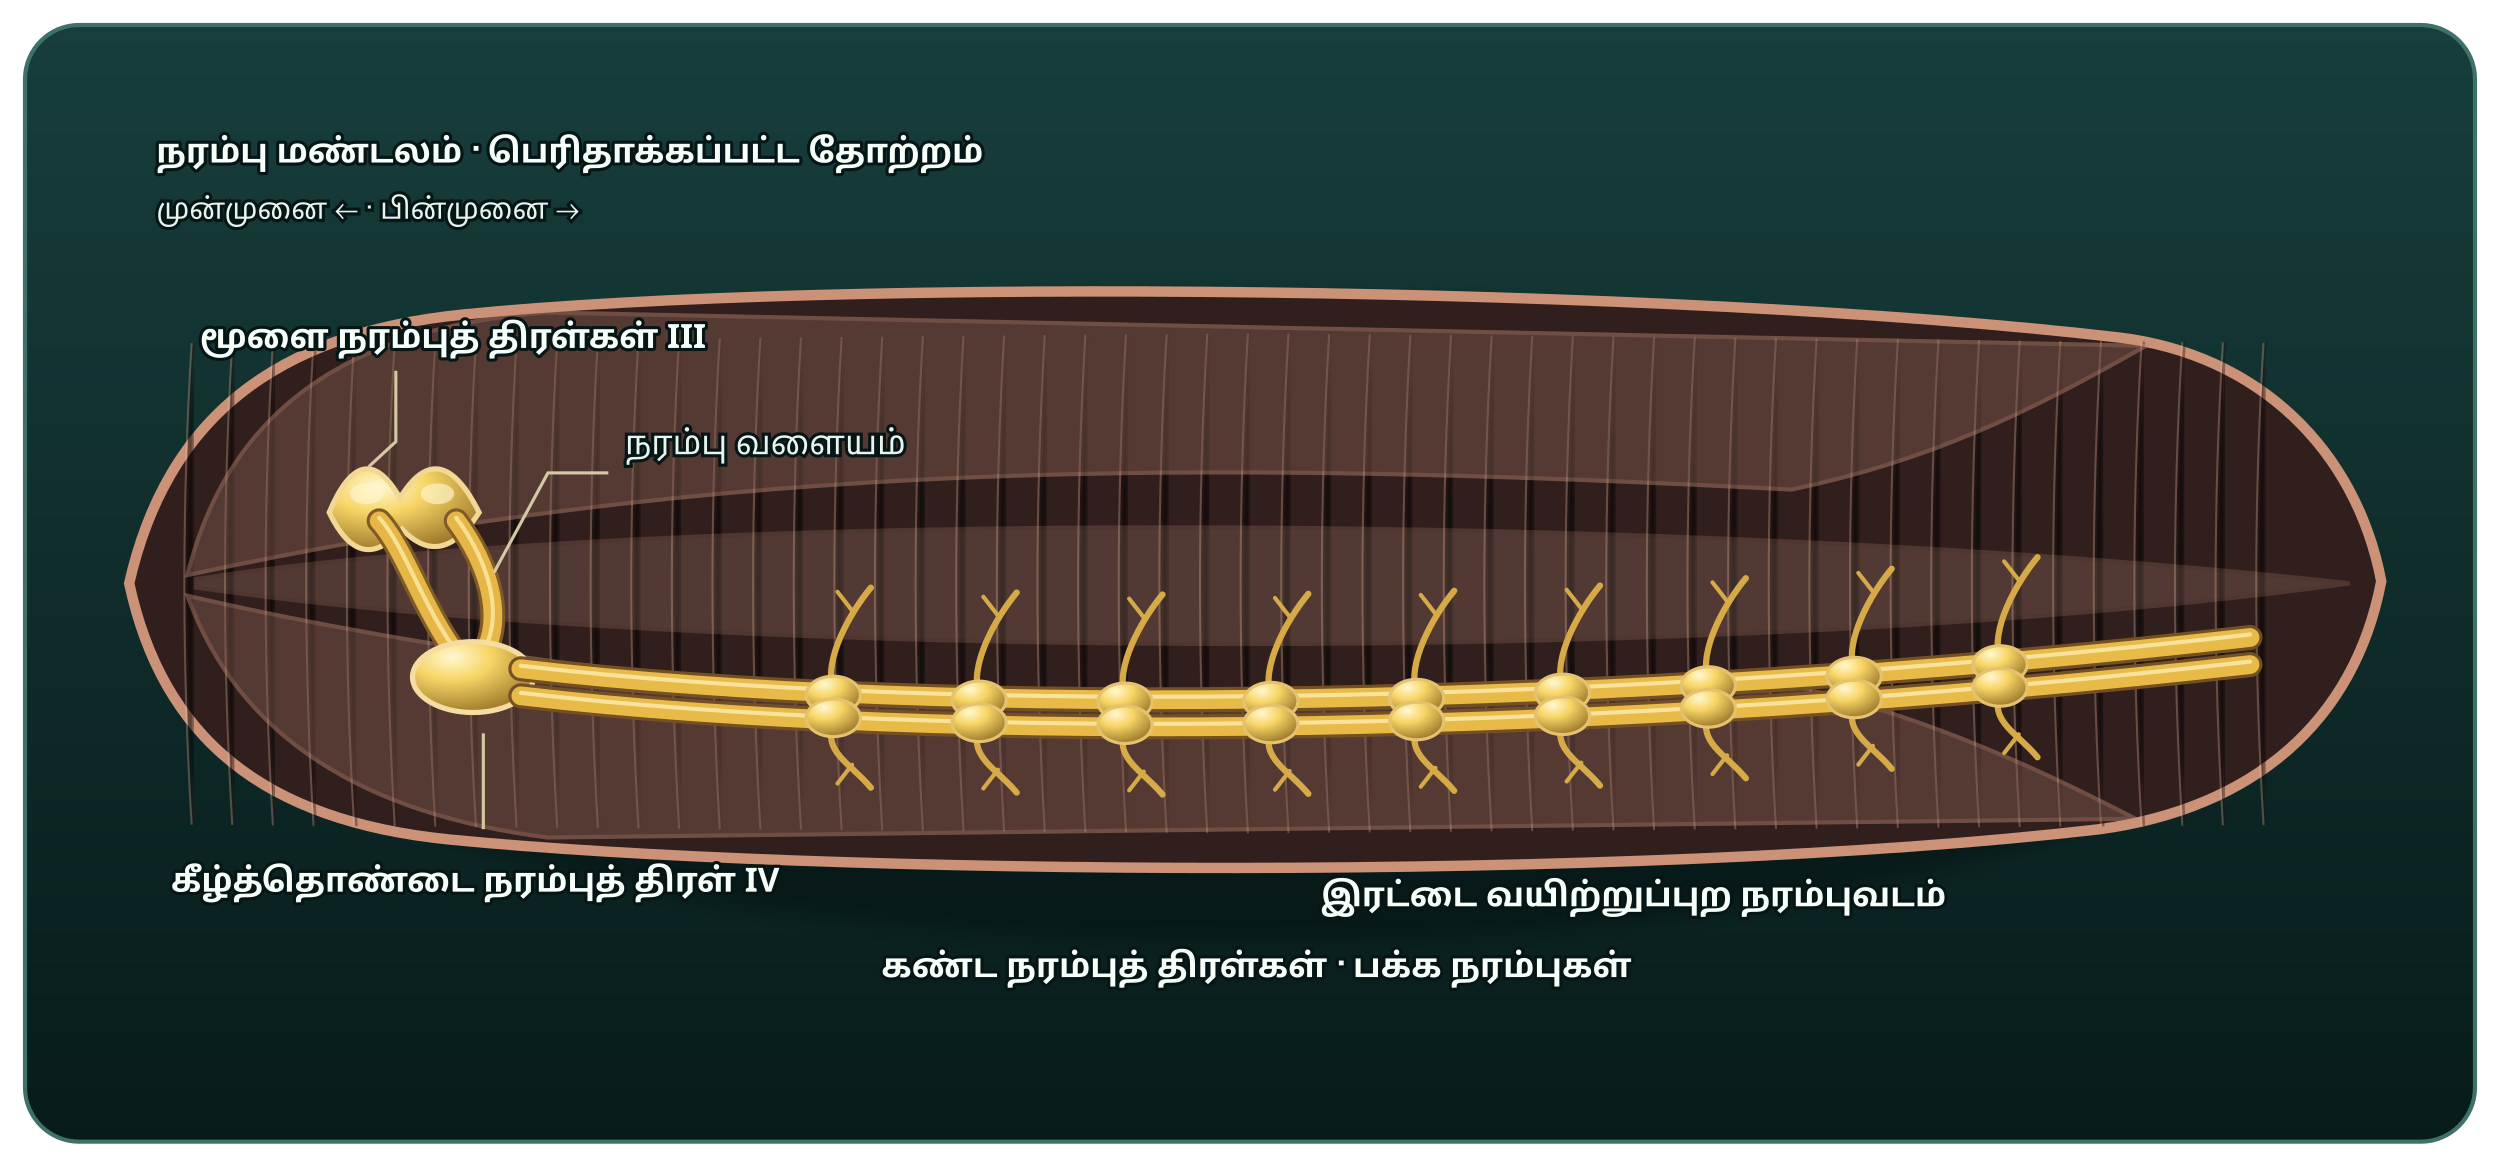
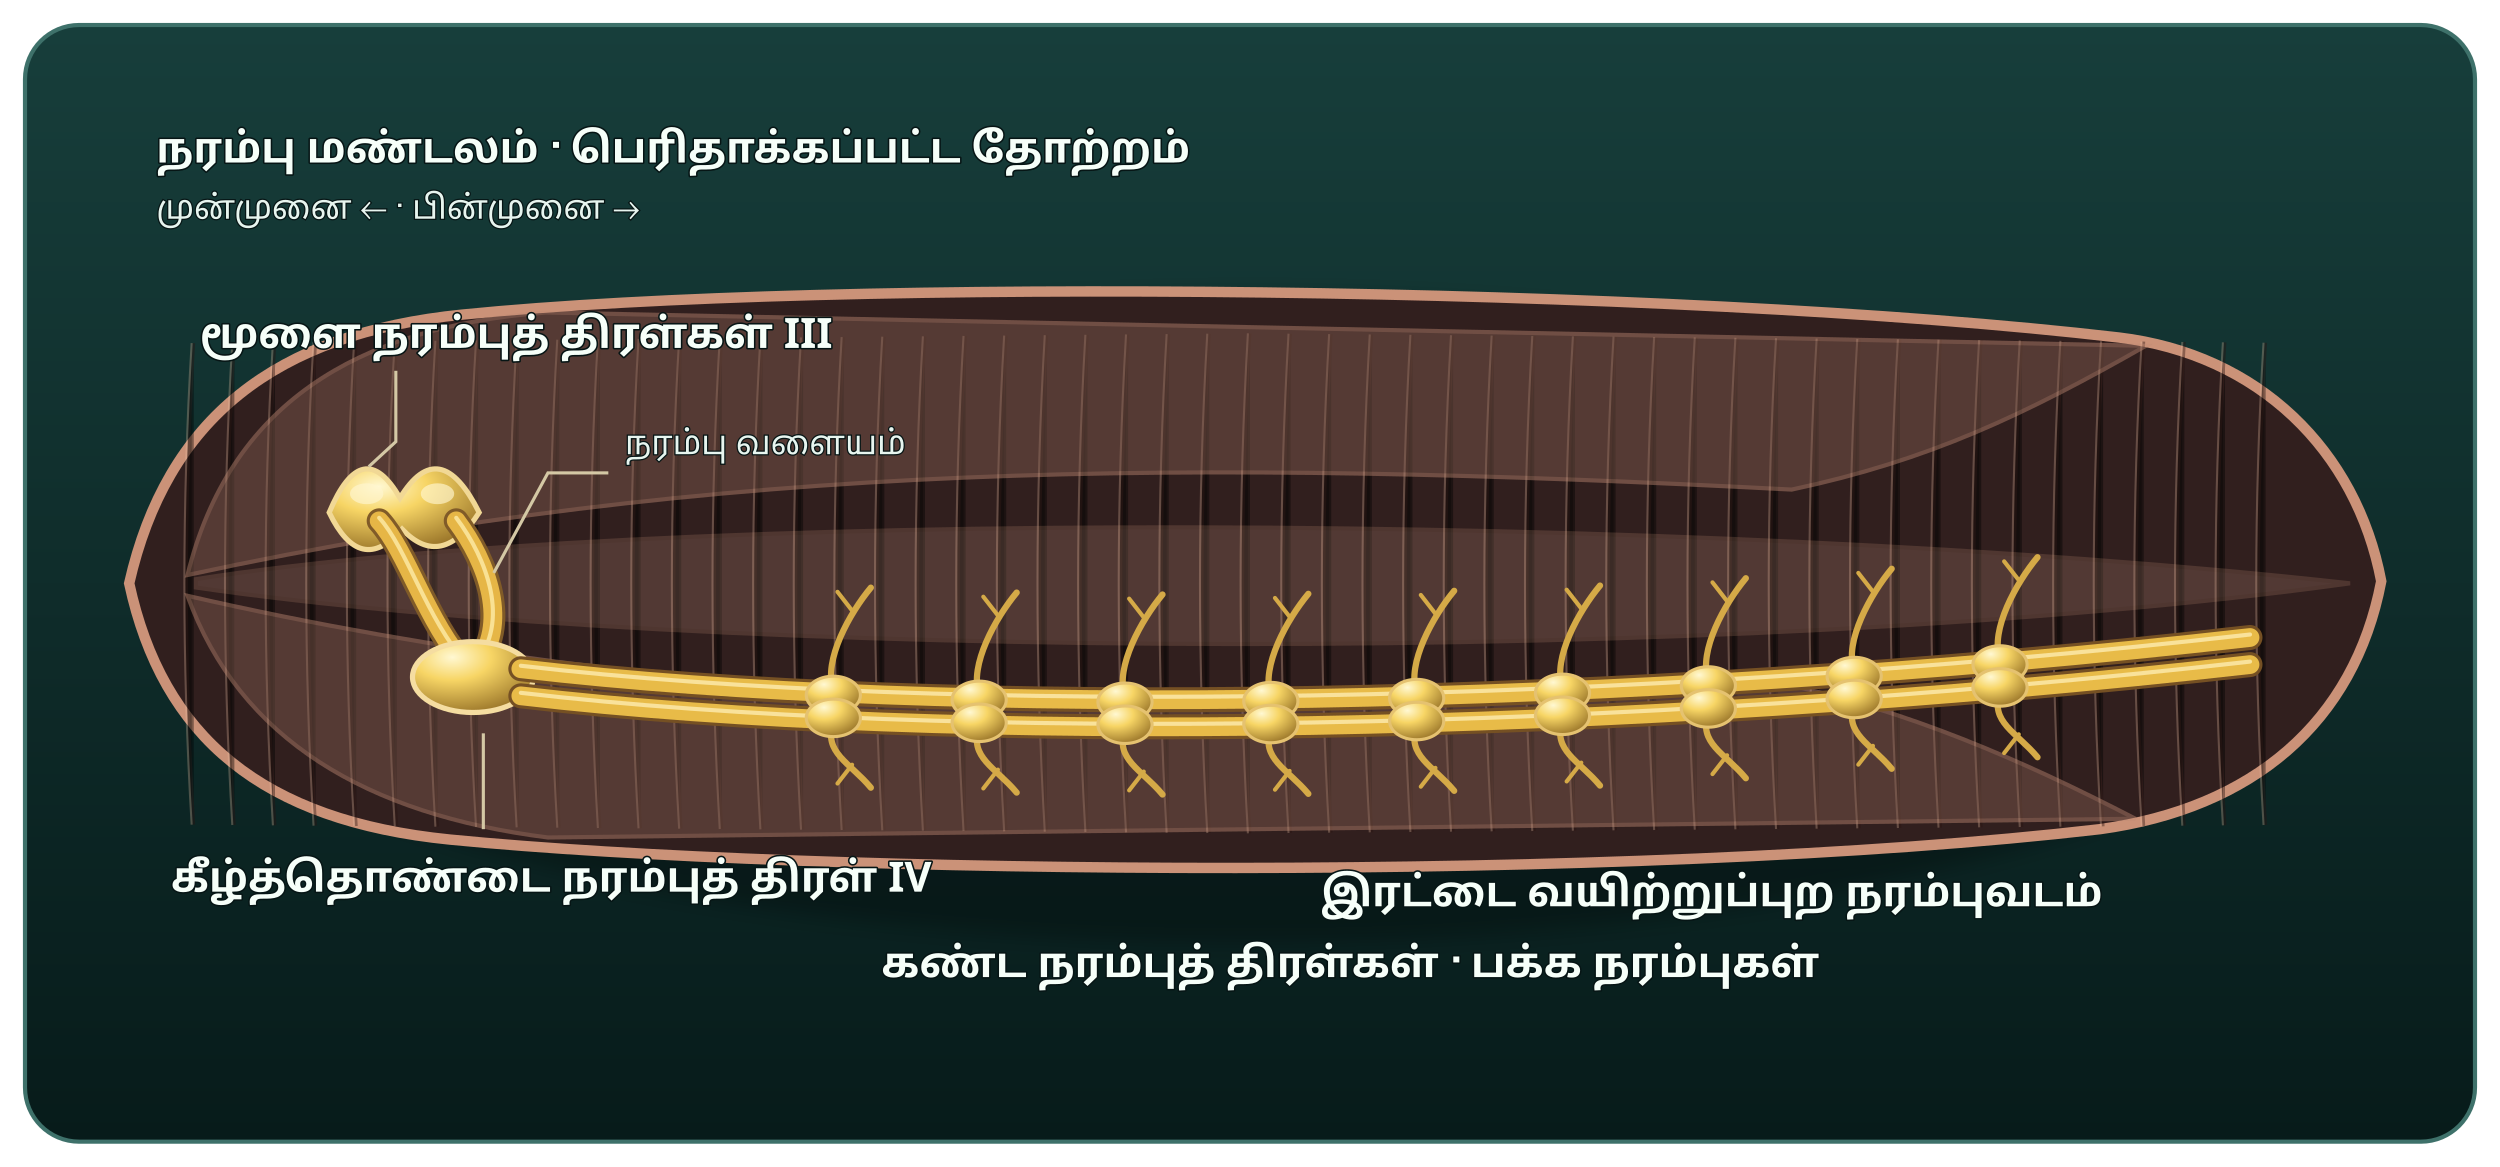
<svg xmlns="http://www.w3.org/2000/svg" id="anatomySvg" viewBox="0 0 1200 560" role="group" aria-labelledby="svgTitle svgDesc" style="transform: none; display: block;" lang="ta" xml:lang="ta" width="1200" height="560" class="motion-paused">
  <defs>
    <linearGradient id="trayGrad" x1="0" y1="0" x2="0" y2="1">
      <stop stop-color="#173e3b" />
      <stop offset="1" stop-color="#071b1a" />
    </linearGradient>
    <linearGradient id="skinGrad" x1="0" y1="0" x2="0" y2="1">
      <stop stop-color="#b87f69" />
      <stop offset=".42" stop-color="#8b5b4b" />
      <stop offset="1" stop-color="#593c35" />
    </linearGradient>
    <linearGradient id="gutGrad" x1="0" y1="0" x2="0" y2="1">
      <stop stop-color="#ffd0aa" />
      <stop offset=".5" stop-color="#d37e66" />
      <stop offset="1" stop-color="#7e3d3f" />
    </linearGradient>
    <linearGradient id="gutLight" x1="0" y1="0" x2="0" y2="1">
      <stop stop-color="#ffe4bb" />
      <stop offset="1" stop-color="#c67c57" />
    </linearGradient>
    <radialGradient id="gizzardGrad">
      <stop stop-color="#f4c099" />
      <stop offset=".58" stop-color="#b36454" />
      <stop offset="1" stop-color="#683940" />
    </radialGradient>
    <linearGradient id="vesselGrad" x1="0" y1="0" x2="1" y2="0">
      <stop stop-color="#8e1e34" />
      <stop offset=".45" stop-color="#ff6670" />
      <stop offset="1" stop-color="#8e1e34" />
    </linearGradient>
    <radialGradient id="reproGrad">
      <stop stop-color="#f3c8ff" />
      <stop offset=".7" stop-color="#a958c6" />
      <stop offset="1" stop-color="#54295f" />
    </radialGradient>
    <filter id="soft">
      <feGaussianBlur stdDeviation="5" />
    </filter>
    <marker id="arrowRed" markerWidth="8" markerHeight="8" refX="6" refY="3" orient="auto">
      <path d="M0 0L6 3L0 6Z" fill="#ff8991" />
    </marker>
    <marker id="arrowBlue" markerWidth="8" markerHeight="8" refX="6" refY="3" orient="auto">
      <path d="M0 0L6 3L0 6Z" fill="#7bd8ff" />
    </marker>
    <filter id="organicTexture" x="-20%" y="-20%" width="140%" height="140%">
      <feTurbulence type="fractalNoise" baseFrequency="0.012 0.09" numOctaves="4" seed="7" result="grain" />
      <feColorMatrix in="grain" type="matrix" values="0 0 0 0 0  0 0 0 0 0  0 0 0 0 0  0.85 0.85 0.85 0 0" result="grainAlpha" />
      <feComposite in="grainAlpha" in2="SourceGraphic" operator="in" />
    </filter>
    <filter id="fineGrain" x="-20%" y="-20%" width="140%" height="140%">
      <feTurbulence type="fractalNoise" baseFrequency="0.35" numOctaves="2" seed="3" result="fine" />
      <feColorMatrix in="fine" type="matrix" values="0 0 0 0 0  0 0 0 0 0  0 0 0 0 0  0.5 0.5 0.5 0 0" result="fineAlpha" />
      <feComposite in="fineAlpha" in2="SourceGraphic" operator="in" />
    </filter>
    <radialGradient id="glossHi" cx="34%" cy="20%" r="60%">
      <stop offset="0" stop-color="#fff" stop-opacity=".55" />
      <stop offset=".45" stop-color="#fff" stop-opacity=".1" />
      <stop offset="1" stop-color="#fff" stop-opacity="0" />
    </radialGradient>
    <radialGradient id="glossHiSmall" cx="30%" cy="22%" r="70%">
      <stop offset="0" stop-color="#fff" stop-opacity=".7" />
      <stop offset="1" stop-color="#fff" stop-opacity="0" />
    </radialGradient>
    <linearGradient id="skinGrad2" x1="0" y1="0" x2="0" y2="1">
      <stop stop-color="#c68a70" offset="0" />
      <stop offset=".18" stop-color="#a8664f" />
      <stop offset=".5" stop-color="#7d4438" />
      <stop offset=".78" stop-color="#5a352f" />
      <stop offset="1" stop-color="#3c211f" />
    </linearGradient>
    <radialGradient id="fleshGlow" cx="50%" cy="35%" r="65%">
      <stop offset="0" stop-color="#ffe0c8" stop-opacity=".5" />
      <stop offset="1" stop-color="#ffe0c8" stop-opacity="0" />
    </radialGradient>
    <clipPath id="externalClip">
      <path d="M65 280 C88 227 136 190 220 186 C470 180 841 183 1050 208 C1112 217 1140 245 1145 280 C1138 324 1095 350 1044 358 C784 384 420 377 218 374 C133 371 87 330 65 280 Z" />
    </clipPath>
    <linearGradient id="caecumPolish" x1="0" y1="0" x2="0" y2="1">
      <stop offset="0" stop-color="#ffe1b5" />
      <stop offset="0.33" stop-color="#efb082" />
      <stop offset="0.68" stop-color="#bb715f" />
      <stop offset="1" stop-color="#663940" />
    </linearGradient>
    <linearGradient id="nervePolish" x1="0" y1="0" x2="0" y2="1">
      <stop offset="0" stop-color="#fff3c1" />
      <stop offset="0.28" stop-color="#ffe179" />
      <stop offset="0.65" stop-color="#d8a43a" />
      <stop offset="1" stop-color="#805424" />
    </linearGradient>
    <linearGradient id="epidermisPolish" x1="0" y1="0" x2="0" y2="1">
      <stop offset="0" stop-color="#f8ccad" />
      <stop offset="0.4" stop-color="#d99c80" />
      <stop offset="1" stop-color="#8f594f" />
    </linearGradient>
    <linearGradient id="skinDepthPolish" x1="0" y1="0" x2="0" y2="1">
      <stop offset="0" stop-color="#b77d6c" />
      <stop offset="0.55" stop-color="#734e48" />
      <stop offset="1" stop-color="#382e32" />
    </linearGradient>
    <linearGradient id="mucusPolish" x1="0" y1="0" x2="0" y2="1">
      <stop offset="0" stop-color="#e6fcff" />
      <stop offset="0.28" stop-color="#ade4e5" />
      <stop offset="1" stop-color="#487f89" />
    </linearGradient>
    <radialGradient id="ganglionPolish" cx=".33" cy=".22" r=".85">
      <stop offset="0" stop-color="#fff8d2" />
      <stop offset="0.38" stop-color="#f7d565" />
      <stop offset="1" stop-color="#957026" />
    </radialGradient>
    <marker id="arrowGasIn" markerWidth="12" markerHeight="12" refX="10" refY="6" orient="auto" markerUnits="userSpaceOnUse">
      <path d="M0 0L12 6L0 12Z" fill="#85e2ff" />
    </marker>
    <marker id="arrowGasOut" markerWidth="12" markerHeight="12" refX="10" refY="6" orient="auto" markerUnits="userSpaceOnUse">
      <path d="M0 0L12 6L0 12Z" fill="#ffb0b7" />
    </marker>
  </defs>
  <rect x="12" y="12" width="1176" height="536" rx="26" fill="url(#trayGrad)" stroke="#3e716a" stroke-width="2" />
  <ellipse cx="600" cy="297" rx="526" ry="155" fill="#000" opacity=".28" filter="url(#soft)" id="bodyShadow" style="display: inline;" />
  <path id="bodyBase" d="M62 280C80 201 132 160 222 151C402 133 802 137 1017 162C1084 170 1131 216 1143 279C1130 347 1081 388 1008 398C785 424 389 420 216 403C126 394 78 354 62 280Z" fill="#311f1e" stroke="#cb9278" stroke-width="5" style="display: inline;" />
  <g id="segments" aria-hidden="true" style="display: inline;">
    <path class="segment-shadow" d="M93 164.68Q86 280 93 395.84" style="stroke: #2a1210; stroke-width: 1.4; opacity: 0.4;" />
    <path class="segment-line" d="M92 164.68Q85 280 92 395.84" style="stroke: #f0c6a8; stroke-width: 1; opacity: 0.28;" />
    <path class="segment-shadow" d="M112.5 164.5Q105.5 280 112.5 396" style="stroke: #2a1210; stroke-width: 1.4; opacity: 0.4;" />
    <path class="segment-line" d="M111.5 164.5Q104.5 280 111.5 396" style="stroke: #f0c6a8; stroke-width: 1; opacity: 0.28;" />
    <path class="segment-shadow" d="M132 164.32Q125 280 132 396.16" style="stroke: #2a1210; stroke-width: 1.4; opacity: 0.4;" />
    <path class="segment-line" d="M131 164.32Q124 280 131 396.16" style="stroke: #f0c6a8; stroke-width: 1; opacity: 0.28;" />
    <path class="segment-shadow" d="M151.5 164.14Q144.5 280 151.5 396.32" style="stroke: #2a1210; stroke-width: 1.4; opacity: 0.4;" />
    <path class="segment-line" d="M150.5 164.14Q143.5 280 150.5 396.32" style="stroke: #f0c6a8; stroke-width: 1; opacity: 0.28;" />
    <path class="segment-shadow" d="M171 163.96Q164 280 171 396.48" style="stroke: #2a1210; stroke-width: 1.4; opacity: 0.4;" />
    <path class="segment-line" d="M170 163.96Q163 280 170 396.48" style="stroke: #f0c6a8; stroke-width: 1; opacity: 0.28;" />
    <path class="segment-shadow" d="M190.5 163.78Q183.5 280 190.5 396.64" style="stroke: #2a1210; stroke-width: 1.4; opacity: 0.4;" />
    <path class="segment-line" d="M189.5 163.78Q182.5 280 189.5 396.64" style="stroke: #f0c6a8; stroke-width: 1; opacity: 0.28;" />
    <path class="segment-shadow" d="M210 163.6Q203 280 210 396.8" style="stroke: #2a1210; stroke-width: 1.4; opacity: 0.4;" />
    <path class="segment-line" d="M209 163.6Q202 280 209 396.8" style="stroke: #f0c6a8; stroke-width: 1; opacity: 0.28;" />
    <path class="segment-shadow" d="M229.5 163.42Q222.5 280 229.5 396.96" style="stroke: #2a1210; stroke-width: 1.4; opacity: 0.4;" />
    <path class="segment-line" d="M228.5 163.42Q221.5 280 228.5 396.96" style="stroke: #f0c6a8; stroke-width: 1; opacity: 0.28;" />
    <path class="segment-shadow" d="M249 163.24Q242 280 249 397.12" style="stroke: #2a1210; stroke-width: 1.4; opacity: 0.4;" />
    <path class="segment-line" d="M248 163.24Q241 280 248 397.12" style="stroke: #f0c6a8; stroke-width: 1; opacity: 0.28;" />
    <path class="segment-shadow" d="M268.5 163.06Q261.5 280 268.5 397.28" style="stroke: #2a1210; stroke-width: 1.4; opacity: 0.4;" />
    <path class="segment-line" d="M267.5 163.06Q260.5 280 267.5 397.28" style="stroke: #f0c6a8; stroke-width: 1; opacity: 0.28;" />
    <path class="segment-shadow" d="M288 162.88Q281 280 288 397.44" style="stroke: #2a1210; stroke-width: 1.4; opacity: 0.4;" />
    <path class="segment-line" d="M287 162.88Q280 280 287 397.44" style="stroke: #f0c6a8; stroke-width: 1; opacity: 0.28;" />
    <path class="segment-shadow" d="M307.5 162.7Q300.5 280 307.5 397.6" style="stroke: #2a1210; stroke-width: 1.4; opacity: 0.4;" />
    <path class="segment-line" d="M306.5 162.7Q299.5 280 306.5 397.6" style="stroke: #f0c6a8; stroke-width: 1; opacity: 0.28;" />
    <path class="segment-shadow" d="M327 162.52Q320 280 327 397.76" style="stroke: #2a1210; stroke-width: 1.4; opacity: 0.4;" />
    <path class="segment-line" d="M326 162.52Q319 280 326 397.76" style="stroke: #f0c6a8; stroke-width: 1; opacity: 0.28;" />
    <path class="segment-shadow" d="M346.5 162.34Q339.5 280 346.5 397.92" style="stroke: #2a1210; stroke-width: 1.4; opacity: 0.4;" />
    <path class="segment-line" d="M345.5 162.34Q338.5 280 345.5 397.92" style="stroke: #f0c6a8; stroke-width: 1; opacity: 0.28;" />
    <path class="segment-shadow" d="M366 162.16Q359 280 366 398.08" style="stroke: #2a1210; stroke-width: 1.4; opacity: 0.4;" />
    <path class="segment-line" d="M365 162.16Q358 280 365 398.08" style="stroke: #f0c6a8; stroke-width: 1; opacity: 0.28;" />
    <path class="segment-shadow" d="M385.5 161.98Q378.5 280 385.5 398.24" style="stroke: #2a1210; stroke-width: 1.4; opacity: 0.4;" />
    <path class="segment-line" d="M384.5 161.98Q377.5 280 384.5 398.24" style="stroke: #f0c6a8; stroke-width: 1; opacity: 0.28;" />
    <path class="segment-shadow" d="M405 161.8Q398 280 405 398.4" style="stroke: #2a1210; stroke-width: 1.4; opacity: 0.4;" />
    <path class="segment-line" d="M404 161.8Q397 280 404 398.4" style="stroke: #f0c6a8; stroke-width: 1; opacity: 0.28;" />
    <path class="segment-shadow" d="M424.5 161.62Q417.5 280 424.5 398.56" style="stroke: #2a1210; stroke-width: 1.4; opacity: 0.4;" />
    <path class="segment-line" d="M423.5 161.62Q416.5 280 423.5 398.56" style="stroke: #f0c6a8; stroke-width: 1; opacity: 0.28;" />
    <path class="segment-shadow" d="M444 161.44Q437 280 444 398.72" style="stroke: #2a1210; stroke-width: 1.4; opacity: 0.4;" />
    <path class="segment-line" d="M443 161.44Q436 280 443 398.72" style="stroke: #f0c6a8; stroke-width: 1; opacity: 0.28;" />
    <path class="segment-shadow" d="M463.5 161.26Q456.5 280 463.5 398.88" style="stroke: #2a1210; stroke-width: 1.4; opacity: 0.4;" />
    <path class="segment-line" d="M462.5 161.26Q455.5 280 462.5 398.88" style="stroke: #f0c6a8; stroke-width: 1; opacity: 0.28;" />
    <path class="segment-shadow" d="M483 161.08Q476 280 483 399.04" style="stroke: #2a1210; stroke-width: 1.4; opacity: 0.4;" />
    <path class="segment-line" d="M482 161.08Q475 280 482 399.04" style="stroke: #f0c6a8; stroke-width: 1; opacity: 0.28;" />
    <path class="segment-shadow" d="M502.5 160.9Q495.5 280 502.5 399.2" style="stroke: #2a1210; stroke-width: 1.4; opacity: 0.4;" />
    <path class="segment-line" d="M501.5 160.9Q494.5 280 501.5 399.2" style="stroke: #f0c6a8; stroke-width: 1; opacity: 0.28;" />
    <path class="segment-shadow" d="M522 160.72Q515 280 522 399.36" style="stroke: #2a1210; stroke-width: 1.4; opacity: 0.4;" />
    <path class="segment-line" d="M521 160.72Q514 280 521 399.36" style="stroke: #f0c6a8; stroke-width: 1; opacity: 0.28;" />
    <path class="segment-shadow" d="M541.5 160.54Q534.5 280 541.5 399.52" style="stroke: #2a1210; stroke-width: 1.4; opacity: 0.4;" />
    <path class="segment-line" d="M540.5 160.54Q533.5 280 540.5 399.52" style="stroke: #f0c6a8; stroke-width: 1; opacity: 0.28;" />
    <path class="segment-shadow" d="M561 160.36Q554 280 561 399.68" style="stroke: #2a1210; stroke-width: 1.4; opacity: 0.4;" />
    <path class="segment-line" d="M560 160.36Q553 280 560 399.68" style="stroke: #f0c6a8; stroke-width: 1; opacity: 0.28;" />
    <path class="segment-shadow" d="M580.5 160.18Q573.5 280 580.5 399.84" style="stroke: #2a1210; stroke-width: 1.4; opacity: 0.4;" />
    <path class="segment-line" d="M579.5 160.18Q572.5 280 579.5 399.84" style="stroke: #f0c6a8; stroke-width: 1; opacity: 0.28;" />
    <path class="segment-shadow" d="M600 160Q593 280 600 400" style="stroke: #2a1210; stroke-width: 1.4; opacity: 0.4;" />
    <path class="segment-line" d="M599 160Q592 280 599 400" style="stroke: #f0c6a8; stroke-width: 1; opacity: 0.28;" />
    <path class="segment-shadow" d="M619.5 160.18Q612.5 280 619.5 399.84" style="stroke: #2a1210; stroke-width: 1.4; opacity: 0.4;" />
    <path class="segment-line" d="M618.5 160.18Q611.5 280 618.5 399.84" style="stroke: #f0c6a8; stroke-width: 1; opacity: 0.28;" />
    <path class="segment-shadow" d="M639 160.36Q632 280 639 399.68" style="stroke: #2a1210; stroke-width: 1.4; opacity: 0.4;" />
    <path class="segment-line" d="M638 160.36Q631 280 638 399.68" style="stroke: #f0c6a8; stroke-width: 1; opacity: 0.28;" />
    <path class="segment-shadow" d="M658.5 160.54Q651.5 280 658.5 399.52" style="stroke: #2a1210; stroke-width: 1.4; opacity: 0.4;" />
    <path class="segment-line" d="M657.5 160.54Q650.5 280 657.5 399.52" style="stroke: #f0c6a8; stroke-width: 1; opacity: 0.28;" />
    <path class="segment-shadow" d="M678 160.72Q671 280 678 399.36" style="stroke: #2a1210; stroke-width: 1.4; opacity: 0.4;" />
    <path class="segment-line" d="M677 160.72Q670 280 677 399.36" style="stroke: #f0c6a8; stroke-width: 1; opacity: 0.28;" />
    <path class="segment-shadow" d="M697.5 160.9Q690.5 280 697.5 399.2" style="stroke: #2a1210; stroke-width: 1.4; opacity: 0.4;" />
    <path class="segment-line" d="M696.5 160.9Q689.5 280 696.5 399.2" style="stroke: #f0c6a8; stroke-width: 1; opacity: 0.28;" />
    <path class="segment-shadow" d="M717 161.08Q710 280 717 399.04" style="stroke: #2a1210; stroke-width: 1.4; opacity: 0.4;" />
    <path class="segment-line" d="M716 161.08Q709 280 716 399.04" style="stroke: #f0c6a8; stroke-width: 1; opacity: 0.28;" />
    <path class="segment-shadow" d="M736.5 161.26Q729.5 280 736.5 398.88" style="stroke: #2a1210; stroke-width: 1.4; opacity: 0.4;" />
    <path class="segment-line" d="M735.5 161.26Q728.5 280 735.5 398.88" style="stroke: #f0c6a8; stroke-width: 1; opacity: 0.28;" />
    <path class="segment-shadow" d="M756 161.44Q749 280 756 398.72" style="stroke: #2a1210; stroke-width: 1.4; opacity: 0.4;" />
    <path class="segment-line" d="M755 161.44Q748 280 755 398.72" style="stroke: #f0c6a8; stroke-width: 1; opacity: 0.28;" />
    <path class="segment-shadow" d="M775.5 161.62Q768.5 280 775.5 398.56" style="stroke: #2a1210; stroke-width: 1.4; opacity: 0.4;" />
    <path class="segment-line" d="M774.5 161.62Q767.5 280 774.5 398.56" style="stroke: #f0c6a8; stroke-width: 1; opacity: 0.28;" />
    <path class="segment-shadow" d="M795 161.8Q788 280 795 398.4" style="stroke: #2a1210; stroke-width: 1.4; opacity: 0.4;" />
    <path class="segment-line" d="M794 161.8Q787 280 794 398.4" style="stroke: #f0c6a8; stroke-width: 1; opacity: 0.28;" />
    <path class="segment-shadow" d="M814.5 161.98Q807.5 280 814.5 398.24" style="stroke: #2a1210; stroke-width: 1.4; opacity: 0.4;" />
    <path class="segment-line" d="M813.5 161.98Q806.5 280 813.5 398.24" style="stroke: #f0c6a8; stroke-width: 1; opacity: 0.28;" />
    <path class="segment-shadow" d="M834 162.16Q827 280 834 398.08" style="stroke: #2a1210; stroke-width: 1.4; opacity: 0.4;" />
    <path class="segment-line" d="M833 162.16Q826 280 833 398.08" style="stroke: #f0c6a8; stroke-width: 1; opacity: 0.28;" />
    <path class="segment-shadow" d="M853.5 162.34Q846.5 280 853.5 397.92" style="stroke: #2a1210; stroke-width: 1.4; opacity: 0.4;" />
    <path class="segment-line" d="M852.5 162.34Q845.5 280 852.5 397.92" style="stroke: #f0c6a8; stroke-width: 1; opacity: 0.28;" />
    <path class="segment-shadow" d="M873 162.52Q866 280 873 397.76" style="stroke: #2a1210; stroke-width: 1.4; opacity: 0.4;" />
    <path class="segment-line" d="M872 162.52Q865 280 872 397.76" style="stroke: #f0c6a8; stroke-width: 1; opacity: 0.28;" />
    <path class="segment-shadow" d="M892.5 162.7Q885.5 280 892.5 397.6" style="stroke: #2a1210; stroke-width: 1.4; opacity: 0.4;" />
    <path class="segment-line" d="M891.5 162.7Q884.5 280 891.5 397.6" style="stroke: #f0c6a8; stroke-width: 1; opacity: 0.28;" />
    <path class="segment-shadow" d="M912 162.88Q905 280 912 397.44" style="stroke: #2a1210; stroke-width: 1.4; opacity: 0.4;" />
    <path class="segment-line" d="M911 162.88Q904 280 911 397.44" style="stroke: #f0c6a8; stroke-width: 1; opacity: 0.28;" />
    <path class="segment-shadow" d="M931.5 163.06Q924.5 280 931.5 397.28" style="stroke: #2a1210; stroke-width: 1.4; opacity: 0.4;" />
    <path class="segment-line" d="M930.5 163.06Q923.5 280 930.5 397.28" style="stroke: #f0c6a8; stroke-width: 1; opacity: 0.28;" />
    <path class="segment-shadow" d="M951 163.24Q944 280 951 397.12" style="stroke: #2a1210; stroke-width: 1.4; opacity: 0.4;" />
    <path class="segment-line" d="M950 163.24Q943 280 950 397.12" style="stroke: #f0c6a8; stroke-width: 1; opacity: 0.28;" />
    <path class="segment-shadow" d="M970.5 163.42Q963.5 280 970.5 396.96" style="stroke: #2a1210; stroke-width: 1.4; opacity: 0.4;" />
    <path class="segment-line" d="M969.5 163.42Q962.5 280 969.5 396.96" style="stroke: #f0c6a8; stroke-width: 1; opacity: 0.28;" />
    <path class="segment-shadow" d="M990 163.6Q983 280 990 396.8" style="stroke: #2a1210; stroke-width: 1.4; opacity: 0.4;" />
    <path class="segment-line" d="M989 163.6Q982 280 989 396.8" style="stroke: #f0c6a8; stroke-width: 1; opacity: 0.28;" />
    <path class="segment-shadow" d="M1009.5 163.78Q1002.5 280 1009.5 396.64" style="stroke: #2a1210; stroke-width: 1.4; opacity: 0.4;" />
    <path class="segment-line" d="M1008.5 163.78Q1001.5 280 1008.5 396.64" style="stroke: #f0c6a8; stroke-width: 1; opacity: 0.28;" />
    <path class="segment-shadow" d="M1029 163.96Q1022 280 1029 396.48" style="stroke: #2a1210; stroke-width: 1.4; opacity: 0.4;" />
    <path class="segment-line" d="M1028 163.96Q1021 280 1028 396.48" style="stroke: #f0c6a8; stroke-width: 1; opacity: 0.28;" />
    <path class="segment-shadow" d="M1048.5 164.14Q1041.5 280 1048.5 396.32" style="stroke: #2a1210; stroke-width: 1.4; opacity: 0.4;" />
    <path class="segment-line" d="M1047.5 164.14Q1040.5 280 1047.5 396.32" style="stroke: #f0c6a8; stroke-width: 1; opacity: 0.28;" />
    <path class="segment-shadow" d="M1068 164.32Q1061 280 1068 396.16" style="stroke: #2a1210; stroke-width: 1.4; opacity: 0.4;" />
    <path class="segment-line" d="M1067 164.32Q1060 280 1067 396.16" style="stroke: #f0c6a8; stroke-width: 1; opacity: 0.28;" />
    <path class="segment-shadow" d="M1087.5 164.5Q1080.5 280 1087.5 396" style="stroke: #2a1210; stroke-width: 1.4; opacity: 0.4;" />
    <path class="segment-line" d="M1086.5 164.5Q1079.5 280 1086.5 396" style="stroke: #f0c6a8; stroke-width: 1; opacity: 0.28;" />
  </g>
  <g id="internalFlaps" aria-hidden="true" style="display: inline;">
    <path class="flap" d="M90 276C110 195 170 157 262 150L1030 166C972 199 926 221 860 235C573 220 345 221 90 276Z" style="fill: #835d4f; stroke: #c18b74; stroke-width: 2; opacity: 0.44;" />
    <path class="flap" d="M90 286C115 355 176 391 263 402L1025 393C969 364 915 341 855 328C566 343 335 342 90 286Z" style="fill: #835d4f; stroke: #c18b74; stroke-width: 2; opacity: 0.44;" />
    <path d="M94 278C310 244 813 245 1128 280C840 320 335 317 94 282Z" fill="#e9b394" opacity=".18" stroke="#d9a080" stroke-width="2" />
  </g>
  <g id="layer-nervous" class="layer active" style="display: inline;">
    <g pointer-events="none" aria-hidden="true">
-       <text x="75" y="78" class="organ-label" data-en-label="Nervous system · enlarged schematic" data-en-x="75" data-en-y="78" data-en-font="" lang="ta" xml:lang="ta" style="font-size: 16px; fill: #f6fff9; stroke: #061515; stroke-width: 3; stroke-linejoin: round; font-weight: 700; letter-spacing: 0; font-family: Noto Sans Tamil;" paint-order="stroke" id="proof-label-0">
+       <text x="75" y="78" class="organ-label" data-en-label="Nervous system · enlarged schematic" data-en-x="75" data-en-y="78" data-en-font="" lang="ta" xml:lang="ta" style="font-size: 20px; fill: #f6fff9; stroke: #061515; stroke-width: 1.5; stroke-linejoin: round; font-weight: 750; letter-spacing: 0; font-family: Noto Sans Tamil;" paint-order="stroke" id="proof-label-0">
        <tspan x="75" dy="0">நரம்பு மண்டலம் · பெரிதாக்கப்பட்ட தோற்றம்</tspan>
      </text>
-       <text x="75" y="105" class="micro-label" data-en-label="Anterior ←   ·   Posterior →" data-en-x="75" data-en-y="105" data-en-font="" lang="ta" xml:lang="ta" style="font-size: 14px; fill: #e7f5ef; stroke: #061515; stroke-width: 3; letter-spacing: 0; font-family: Noto Sans Tamil;" paint-order="stroke" id="proof-label-1">
+       <text x="75" y="105" class="micro-label" data-en-label="Anterior ←   ·   Posterior →" data-en-x="75" data-en-y="105" data-en-font="" lang="ta" xml:lang="ta" style="font-size: 16px; fill: #e7f5ef; stroke: #061515; stroke-width: 1.2; letter-spacing: 0; font-family: Noto Sans Tamil;" paint-order="stroke" id="proof-label-1">
        <tspan x="75" dy="0">முன்முனை ← · பின்முனை →</tspan>
      </text>
    </g>
    <g class="svg-structure" data-structure="cerebral-ganglia" tabindex="0" role="button" aria-hidden="false" aria-disabled="false" aria-label="மூளை நரம்புத் திரள்கள்">
      <ellipse class="hit" cx="190" cy="244" rx="70" ry="60" style="fill: none; stroke: none; stroke-width: 12px;" />
      <path d="M158 246q16-38 34-7q19-31 38 7q-18 28-37 8q-20 23-35-8Z" fill="url(#ganglionPolish)" stroke="#f1d895" stroke-width="2.5" />
      <ellipse cx="210" cy="237" rx="8" ry="5" fill="#fff6d0" opacity=".65" pointer-events="none" aria-hidden="true" class="surface-detail" />
      <ellipse cx="176" cy="237" rx="8" ry="5" fill="#fff6d0" opacity=".65" pointer-events="none" aria-hidden="true" class="surface-detail" />
-       <text x="96" y="167" class="organ-label" data-en-label="Cerebral ganglia III" data-en-x="96" data-en-y="167" data-en-font="" lang="ta" xml:lang="ta" style="font-size: 16px; fill: #f6fff9; stroke: #061515; stroke-width: 3; stroke-linejoin: round; font-weight: 700; letter-spacing: 0; font-family: Noto Sans Tamil;" paint-order="stroke" id="proof-label-2">
+       <text x="96" y="167" class="organ-label" data-en-label="Cerebral ganglia III" data-en-x="96" data-en-y="167" data-en-font="" lang="ta" xml:lang="ta" style="font-size: 20px; fill: #f6fff9; stroke: #061515; stroke-width: 1.5; stroke-linejoin: round; font-weight: 750; letter-spacing: 0; font-family: Noto Sans Tamil;" paint-order="stroke" id="proof-label-2">
        <tspan x="96" dy="0">மூளை நரம்புத் திரள்கள் III</tspan>
      </text>
      <path d="M190 178 L190 212 L177 224" fill="none" stroke="#d4c8a5" stroke-width="1.5" pointer-events="none" aria-hidden="true" class="surface-detail" />
    </g>
    <g class="svg-structure" data-structure="circum-pharyngeal-connectives" tabindex="0" role="button" aria-hidden="false" aria-disabled="false" aria-label="தொண்டைசுற்று நரம்பு இணைப்புகள்">
      <ellipse class="hit" cx="225" cy="280" rx="75" ry="83" style="fill: none; stroke: none; stroke-width: 12px;" />
      <path d="M182 250C195 264 205 299 224 320M219 250C234 270 245 300 228 320" fill="none" stroke="#805b28" stroke-width="12" stroke-linecap="round" stroke-linejoin="round" pointer-events="none" aria-hidden="true" class="surface-detail" />
      <path d="M182 250C195 264 205 299 224 320M219 250C234 270 245 300 228 320" fill="none" stroke="#e6b646" stroke-width="9" stroke-linecap="round" stroke-linejoin="round" />
      <path d="M182 250C195 264 205 299 224 320M219 250C234 270 245 300 228 320" fill="none" stroke="#fff0af" stroke-width="1.98" stroke-linecap="round" stroke-linejoin="round" opacity=".74" transform="translate(0 -1.44)" pointer-events="none" aria-hidden="true" class="surface-detail" />
-       <text x="300" y="218" class="micro-label" data-en-label="Nerve ring" data-en-x="300" data-en-y="218" data-en-font="" lang="ta" xml:lang="ta" style="font-size: 16px; fill: #e7f5ef; stroke: #061515; stroke-width: 3; letter-spacing: 0; font-family: Noto Sans Tamil;" paint-order="stroke" id="proof-label-3">
+       <text x="300" y="218" class="micro-label" data-en-label="Nerve ring" data-en-x="300" data-en-y="218" data-en-font="" lang="ta" xml:lang="ta" style="font-size: 16px; fill: #e7f5ef; stroke: #061515; stroke-width: 1.2; letter-spacing: 0; font-family: Noto Sans Tamil;" paint-order="stroke" id="proof-label-3">
        <tspan x="300" dy="0">நரம்பு வளையம்</tspan>
      </text>
      <path d="M292 227 L263 227 L237 275" fill="none" stroke="#d4c8a5" stroke-width="1.5" pointer-events="none" aria-hidden="true" class="surface-detail" />
    </g>
    <g class="svg-structure" data-structure="subpharyngeal-ganglion" tabindex="0" role="button" aria-hidden="false" aria-disabled="false" aria-label="கீழ்த்தொண்டை நரம்புத் திரள்">
      <ellipse class="hit" cx="227" cy="325" rx="55" ry="38" style="fill: none; stroke: none; stroke-width: 12px;" />
      <ellipse cx="227" cy="325" rx="29" ry="17" fill="url(#ganglionPolish)" stroke="#f5dda1" stroke-width="2.5" />
-       <text x="82" y="428" class="organ-label" data-en-label="Subpharyngeal ganglion IV" data-en-x="82" data-en-y="428" data-en-font="" lang="ta" xml:lang="ta" style="font-size: 16px; fill: #f6fff9; stroke: #061515; stroke-width: 3; stroke-linejoin: round; font-weight: 700; letter-spacing: 0; font-family: Noto Sans Tamil;" paint-order="stroke" id="proof-label-4">
+       <text x="82" y="428" class="organ-label" data-en-label="Subpharyngeal ganglion IV" data-en-x="82" data-en-y="428" data-en-font="" lang="ta" xml:lang="ta" style="font-size: 20px; fill: #f6fff9; stroke: #061515; stroke-width: 1.5; stroke-linejoin: round; font-weight: 750; letter-spacing: 0; font-family: Noto Sans Tamil;" paint-order="stroke" id="proof-label-4">
        <tspan x="82" dy="0">கீழ்த்தொண்டை நரம்புத் திரள் IV</tspan>
      </text>
      <path d="M232 398 L232 352" fill="none" stroke="#d4c8a5" stroke-width="1.5" pointer-events="none" aria-hidden="true" class="surface-detail" />
    </g>
    <g class="svg-structure" data-structure="ventral-nerve-cord" tabindex="0" role="button" aria-hidden="false" aria-disabled="false" aria-label="வயிற்றுப்புற நரம்புவடம்">
      <path class="hit" d="M250 325C468 351 830 340 1080 310" fill="none" stroke="transparent" stroke-width="35" style="fill: none; stroke: none; stroke-width: 12px;" />
      <path d="M250 321 C455 345 780 340 1080 306" fill="none" stroke="#755023" stroke-width="12.0" stroke-linecap="round" stroke-linejoin="round" pointer-events="none" aria-hidden="true" class="surface-detail" />
      <path d="M250 321 C455 345 780 340 1080 306" fill="none" stroke="#e8bb48" stroke-width="9.0" stroke-linecap="round" stroke-linejoin="round" />
      <path d="M250 321 C455 345 780 340 1080 306" fill="none" stroke="#fff0b7" stroke-width="1.98" stroke-linecap="round" stroke-linejoin="round" opacity=".74" transform="translate(0 -1.44)" pointer-events="none" aria-hidden="true" class="surface-detail" />
      <path d="M250 334 C455 358 780 353 1080 319" fill="none" stroke="#755023" stroke-width="12.0" stroke-linecap="round" stroke-linejoin="round" pointer-events="none" aria-hidden="true" class="surface-detail" />
      <path d="M250 334 C455 358 780 353 1080 319" fill="none" stroke="#e8bb48" stroke-width="9.0" stroke-linecap="round" stroke-linejoin="round" />
      <path d="M250 334 C455 358 780 353 1080 319" fill="none" stroke="#fff0b7" stroke-width="1.98" stroke-linecap="round" stroke-linejoin="round" opacity=".74" transform="translate(0 -1.44)" pointer-events="none" aria-hidden="true" class="surface-detail" />
-       <text x="634" y="435" class="organ-label" data-en-label="Double, ganglionated ventral nerve cord" data-en-x="634" data-en-y="435" data-en-font="" lang="ta" xml:lang="ta" style="font-size: 16px; fill: #f6fff9; stroke: #061515; stroke-width: 3; stroke-linejoin: round; font-weight: 700; letter-spacing: 0; font-family: Noto Sans Tamil;" paint-order="stroke" id="proof-label-5">
+       <text x="634" y="435" class="organ-label" data-en-label="Double, ganglionated ventral nerve cord" data-en-x="634" data-en-y="435" data-en-font="" lang="ta" xml:lang="ta" style="font-size: 20px; fill: #f6fff9; stroke: #061515; stroke-width: 1.5; stroke-linejoin: round; font-weight: 750; letter-spacing: 0; font-family: Noto Sans Tamil;" paint-order="stroke" id="proof-label-5">
        <tspan x="634" dy="0">இரட்டை வயிற்றுப்புற நரம்புவடம்</tspan>
      </text>
    </g>
    <g class="svg-structure" data-structure="segmental-ganglia" tabindex="0" role="button" aria-hidden="false" aria-disabled="false" aria-label="கண்ட நரம்புத் திரள்கள்">
      <ellipse cx="960" cy="324.47" rx="24" ry="23" class="hit" style="fill: none; stroke: none; stroke-width: 12px;" />
      <ellipse cx="890" cy="330.01" rx="24" ry="23" class="hit" style="fill: none; stroke: none; stroke-width: 12px;" />
      <ellipse cx="820" cy="334.55" rx="24" ry="23" class="hit" style="fill: none; stroke: none; stroke-width: 12px;" />
      <ellipse cx="750" cy="338.08" rx="24" ry="23" class="hit" style="fill: none; stroke: none; stroke-width: 12px;" />
      <ellipse cx="680" cy="340.59" rx="24" ry="23" class="hit" style="fill: none; stroke: none; stroke-width: 12px;" />
      <ellipse cx="610" cy="342.04" rx="24" ry="23" class="hit" style="fill: none; stroke: none; stroke-width: 12px;" />
      <ellipse cx="540" cy="342.37" rx="24" ry="23" class="hit" style="fill: none; stroke: none; stroke-width: 12px;" />
      <ellipse cx="470" cy="341.44" rx="24" ry="23" class="hit" style="fill: none; stroke: none; stroke-width: 12px;" />
      <ellipse cx="400" cy="339.08" rx="24" ry="23" class="hit" style="fill: none; stroke: none; stroke-width: 12px;" />
      <path d="M400 331.08 C395 317.08 408 294.08 418 282.08" fill="none" stroke="#d5aa47" stroke-width="3" stroke-linecap="round" />
      <path d="M409 293.08 L402 284.08" fill="none" stroke="#d5aa47" stroke-width="2" stroke-linecap="round" />
      <path d="M400 347.08 C395 361.08 408 366.08 418 378.08" fill="none" stroke="#d5aa47" stroke-width="3" stroke-linecap="round" />
      <path d="M409 367.08 L402 376.08" fill="none" stroke="#d5aa47" stroke-width="2" stroke-linecap="round" />
      <ellipse cx="400" cy="333.58" rx="13" ry="9" fill="url(#ganglionPolish)" stroke="#e5c270" stroke-width="1.5" />
      <ellipse cx="400" cy="344.58" rx="13" ry="9" fill="url(#ganglionPolish)" stroke="#e5c270" stroke-width="1.5" />
      <path d="M470 333.44 C465 319.44 478 296.44 488 284.44" fill="none" stroke="#d5aa47" stroke-width="3" stroke-linecap="round" />
      <path d="M479 295.44 L472 286.44" fill="none" stroke="#d5aa47" stroke-width="2" stroke-linecap="round" />
      <path d="M470 349.44 C465 363.44 478 368.44 488 380.44" fill="none" stroke="#d5aa47" stroke-width="3" stroke-linecap="round" />
      <path d="M479 369.44 L472 378.44" fill="none" stroke="#d5aa47" stroke-width="2" stroke-linecap="round" />
      <ellipse cx="470" cy="335.94" rx="13" ry="9" fill="url(#ganglionPolish)" stroke="#e5c270" stroke-width="1.5" />
      <ellipse cx="470" cy="346.94" rx="13" ry="9" fill="url(#ganglionPolish)" stroke="#e5c270" stroke-width="1.5" />
      <path d="M540 334.37 C535 320.37 548 297.37 558 285.37" fill="none" stroke="#d5aa47" stroke-width="3" stroke-linecap="round" />
      <path d="M549 296.37 L542 287.37" fill="none" stroke="#d5aa47" stroke-width="2" stroke-linecap="round" />
      <path d="M540 350.37 C535 364.37 548 369.37 558 381.37" fill="none" stroke="#d5aa47" stroke-width="3" stroke-linecap="round" />
      <path d="M549 370.37 L542 379.37" fill="none" stroke="#d5aa47" stroke-width="2" stroke-linecap="round" />
      <ellipse cx="540" cy="336.87" rx="13" ry="9" fill="url(#ganglionPolish)" stroke="#e5c270" stroke-width="1.5" />
      <ellipse cx="540" cy="347.87" rx="13" ry="9" fill="url(#ganglionPolish)" stroke="#e5c270" stroke-width="1.5" />
      <path d="M610 334.04 C605 320.04 618 297.04 628 285.04" fill="none" stroke="#d5aa47" stroke-width="3" stroke-linecap="round" />
      <path d="M619 296.04 L612 287.04" fill="none" stroke="#d5aa47" stroke-width="2" stroke-linecap="round" />
      <path d="M610 350.04 C605 364.04 618 369.04 628 381.04" fill="none" stroke="#d5aa47" stroke-width="3" stroke-linecap="round" />
      <path d="M619 370.04 L612 379.04" fill="none" stroke="#d5aa47" stroke-width="2" stroke-linecap="round" />
      <ellipse cx="610" cy="336.54" rx="13" ry="9" fill="url(#ganglionPolish)" stroke="#e5c270" stroke-width="1.5" />
      <ellipse cx="610" cy="347.54" rx="13" ry="9" fill="url(#ganglionPolish)" stroke="#e5c270" stroke-width="1.5" />
      <path d="M680 332.59 C675 318.59 688 295.59 698 283.59" fill="none" stroke="#d5aa47" stroke-width="3" stroke-linecap="round" />
      <path d="M689 294.59 L682 285.59" fill="none" stroke="#d5aa47" stroke-width="2" stroke-linecap="round" />
      <path d="M680 348.59 C675 362.59 688 367.59 698 379.59" fill="none" stroke="#d5aa47" stroke-width="3" stroke-linecap="round" />
      <path d="M689 368.59 L682 377.59" fill="none" stroke="#d5aa47" stroke-width="2" stroke-linecap="round" />
      <ellipse cx="680" cy="335.09" rx="13" ry="9" fill="url(#ganglionPolish)" stroke="#e5c270" stroke-width="1.5" />
      <ellipse cx="680" cy="346.09" rx="13" ry="9" fill="url(#ganglionPolish)" stroke="#e5c270" stroke-width="1.5" />
      <path d="M750 330.08 C745 316.08 758 293.08 768 281.08" fill="none" stroke="#d5aa47" stroke-width="3" stroke-linecap="round" />
      <path d="M759 292.08 L752 283.08" fill="none" stroke="#d5aa47" stroke-width="2" stroke-linecap="round" />
      <path d="M750 346.08 C745 360.08 758 365.08 768 377.08" fill="none" stroke="#d5aa47" stroke-width="3" stroke-linecap="round" />
      <path d="M759 366.08 L752 375.08" fill="none" stroke="#d5aa47" stroke-width="2" stroke-linecap="round" />
      <ellipse cx="750" cy="332.58" rx="13" ry="9" fill="url(#ganglionPolish)" stroke="#e5c270" stroke-width="1.5" />
      <ellipse cx="750" cy="343.58" rx="13" ry="9" fill="url(#ganglionPolish)" stroke="#e5c270" stroke-width="1.5" />
      <path d="M820 326.55 C815 312.55 828 289.55 838 277.55" fill="none" stroke="#d5aa47" stroke-width="3" stroke-linecap="round" />
      <path d="M829 288.55 L822 279.55" fill="none" stroke="#d5aa47" stroke-width="2" stroke-linecap="round" />
      <path d="M820 342.55 C815 356.55 828 361.55 838 373.55" fill="none" stroke="#d5aa47" stroke-width="3" stroke-linecap="round" />
      <path d="M829 362.55 L822 371.55" fill="none" stroke="#d5aa47" stroke-width="2" stroke-linecap="round" />
      <ellipse cx="820" cy="329.05" rx="13" ry="9" fill="url(#ganglionPolish)" stroke="#e5c270" stroke-width="1.5" />
      <ellipse cx="820" cy="340.05" rx="13" ry="9" fill="url(#ganglionPolish)" stroke="#e5c270" stroke-width="1.5" />
      <path d="M890 322.01 C885 308.01 898 285.01 908 273.01" fill="none" stroke="#d5aa47" stroke-width="3" stroke-linecap="round" />
      <path d="M899 284.01 L892 275.01" fill="none" stroke="#d5aa47" stroke-width="2" stroke-linecap="round" />
      <path d="M890 338.01 C885 352.01 898 357.01 908 369.01" fill="none" stroke="#d5aa47" stroke-width="3" stroke-linecap="round" />
      <path d="M899 358.01 L892 367.01" fill="none" stroke="#d5aa47" stroke-width="2" stroke-linecap="round" />
      <ellipse cx="890" cy="324.51" rx="13" ry="9" fill="url(#ganglionPolish)" stroke="#e5c270" stroke-width="1.5" />
      <ellipse cx="890" cy="335.51" rx="13" ry="9" fill="url(#ganglionPolish)" stroke="#e5c270" stroke-width="1.5" />
      <path d="M960 316.47 C955 302.47 968 279.47 978 267.47" fill="none" stroke="#d5aa47" stroke-width="3" stroke-linecap="round" />
      <path d="M969 278.47 L962 269.47" fill="none" stroke="#d5aa47" stroke-width="2" stroke-linecap="round" />
      <path d="M960 332.47 C955 346.47 968 351.47 978 363.47" fill="none" stroke="#d5aa47" stroke-width="3" stroke-linecap="round" />
      <path d="M969 352.47 L962 361.47" fill="none" stroke="#d5aa47" stroke-width="2" stroke-linecap="round" />
      <ellipse cx="960" cy="318.97" rx="13" ry="9" fill="url(#ganglionPolish)" stroke="#e5c270" stroke-width="1.5" />
      <ellipse cx="960" cy="329.97" rx="13" ry="9" fill="url(#ganglionPolish)" stroke="#e5c270" stroke-width="1.5" />
-       <text x="423" y="469" class="organ-label" data-en-label="Segmental ganglia and lateral nerves" data-en-x="423" data-en-y="469" data-en-font="" lang="ta" xml:lang="ta" style="font-size: 16px; fill: #f6fff9; stroke: #061515; stroke-width: 3; stroke-linejoin: round; font-weight: 700; letter-spacing: 0; font-family: Noto Sans Tamil;" paint-order="stroke" id="proof-label-6">
+       <text x="423" y="469" class="organ-label" data-en-label="Segmental ganglia and lateral nerves" data-en-x="423" data-en-y="469" data-en-font="" lang="ta" xml:lang="ta" style="font-size: 20px; fill: #f6fff9; stroke: #061515; stroke-width: 1.5; stroke-linejoin: round; font-weight: 750; letter-spacing: 0; font-family: Noto Sans Tamil;" paint-order="stroke" id="proof-label-6">
        <tspan x="423" dy="0">கண்ட நரம்புத் திரள்கள் · பக்க நரம்புகள்</tspan>
      </text>
    </g>
  </g>
  <g id="targetOverlay" aria-hidden="true" />
  <g id="selectionOverlay" aria-hidden="true" />
</svg>
